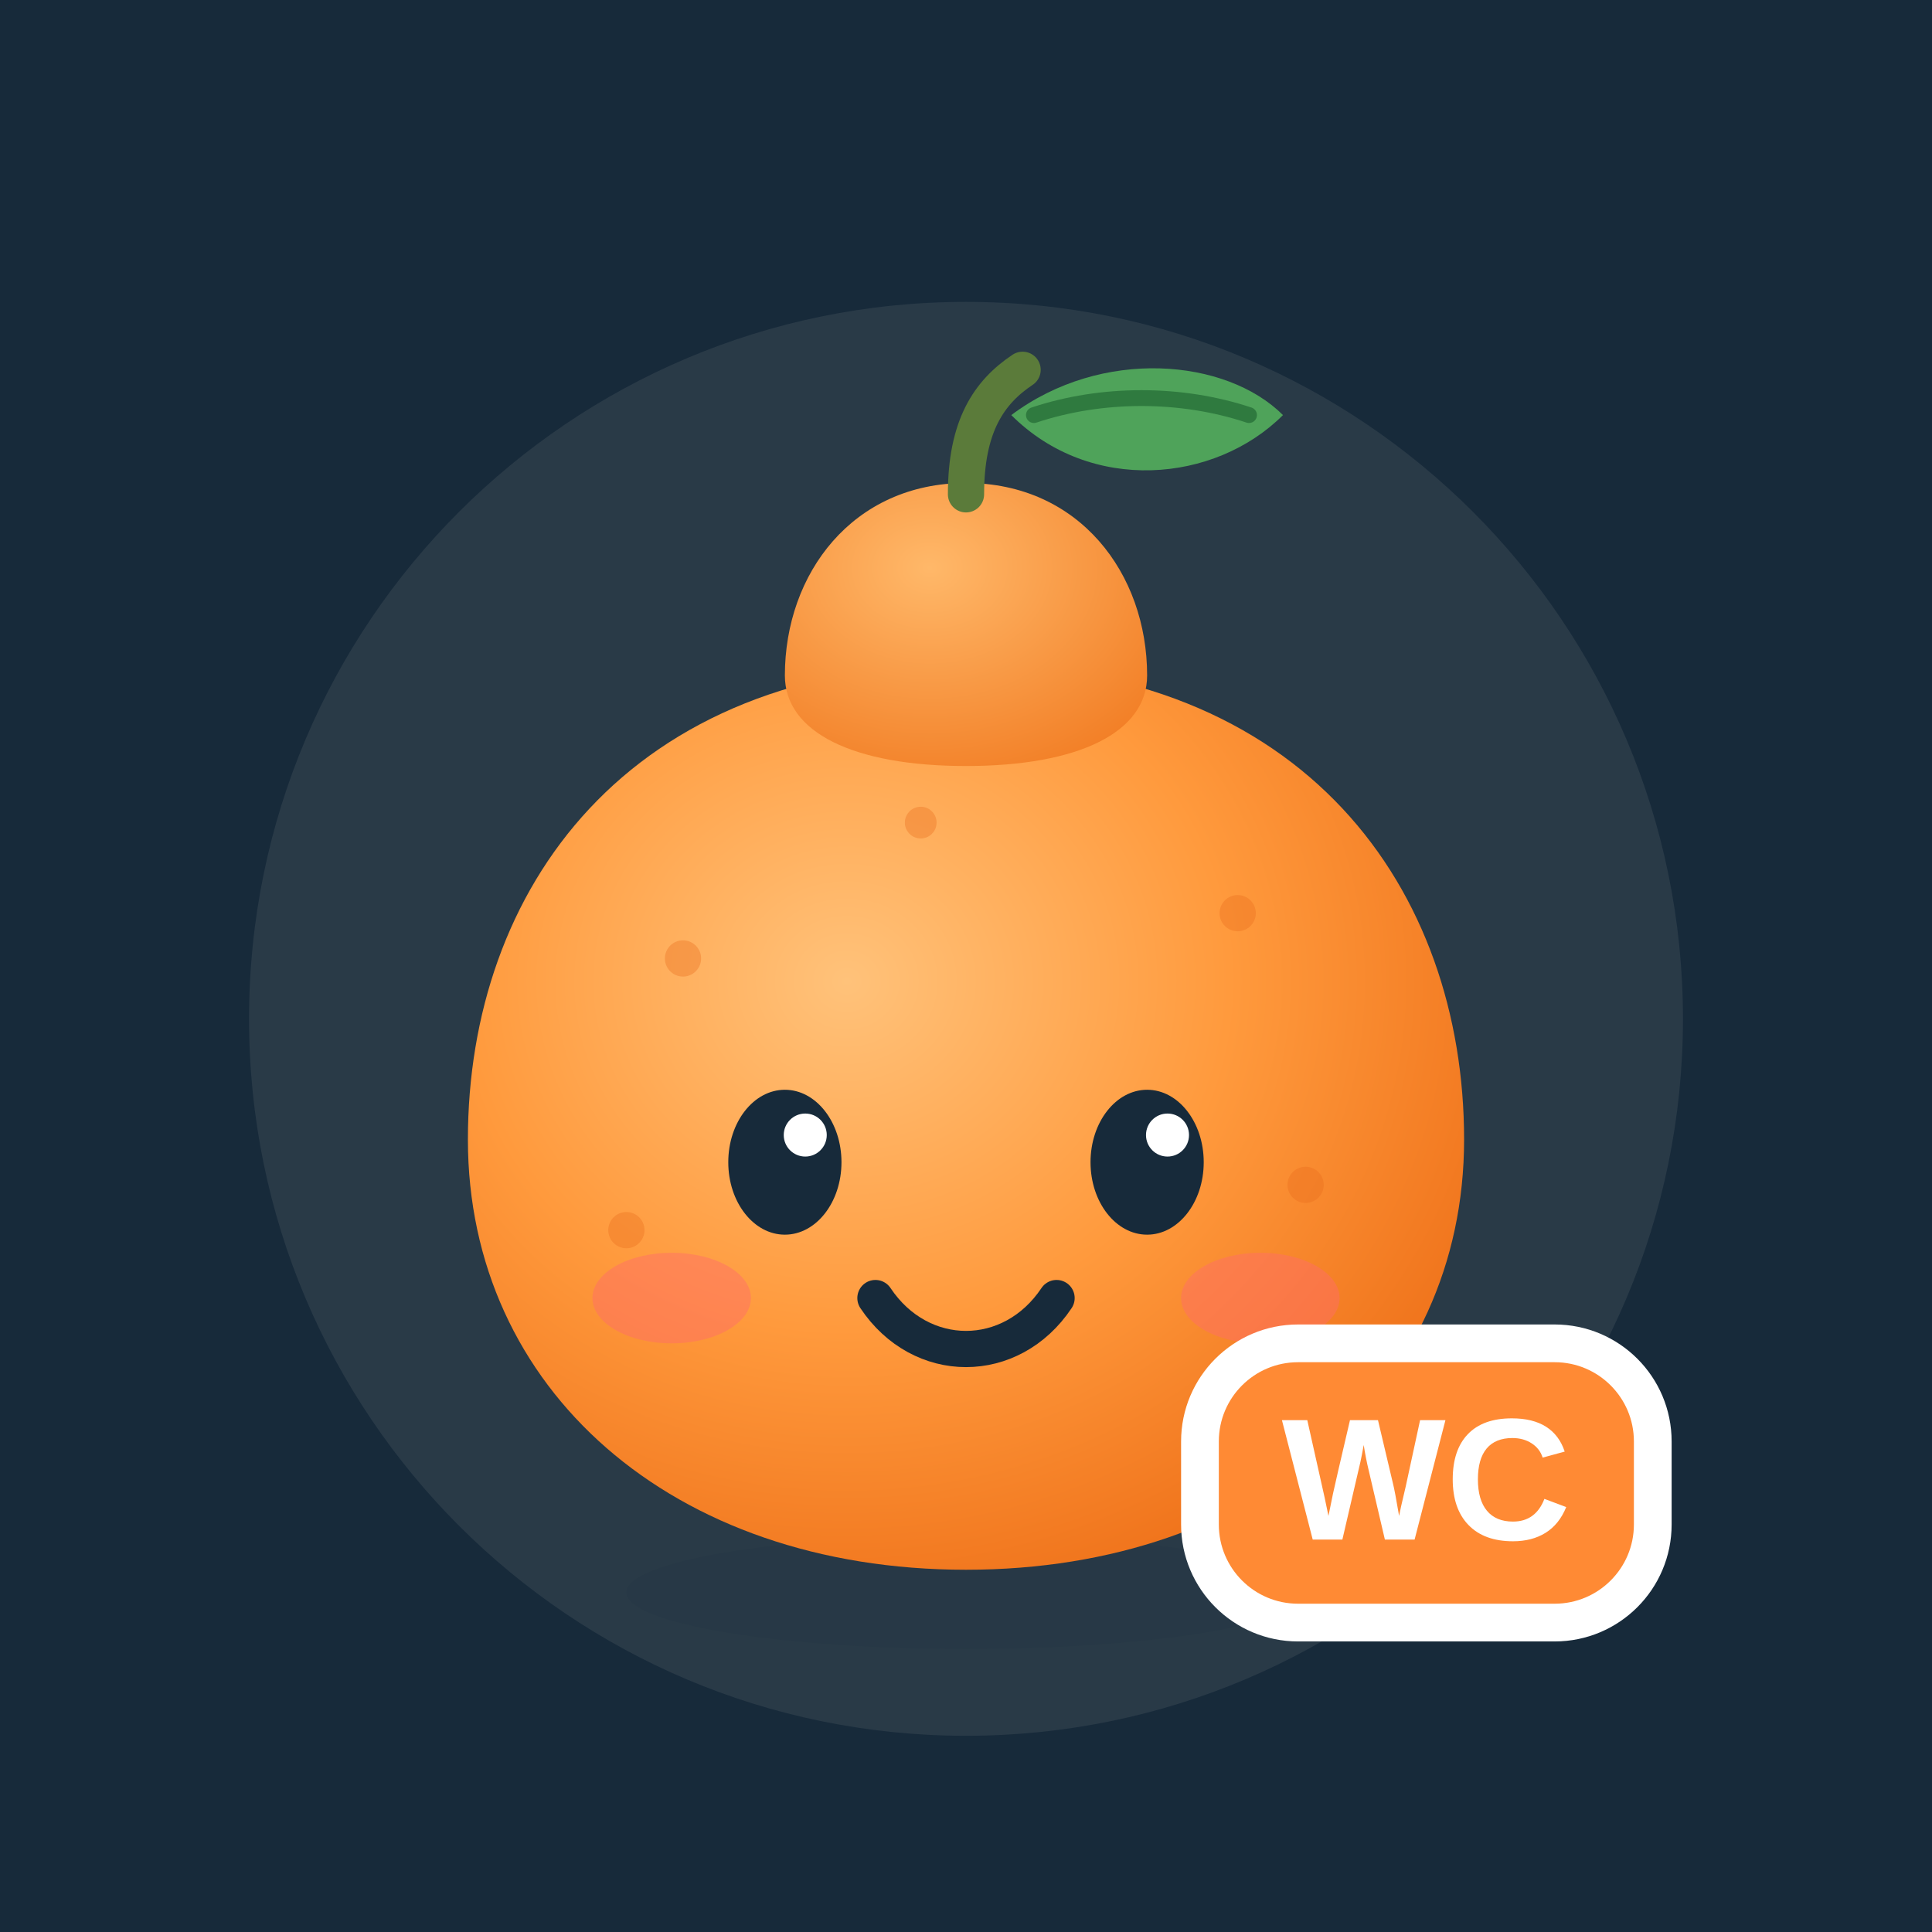
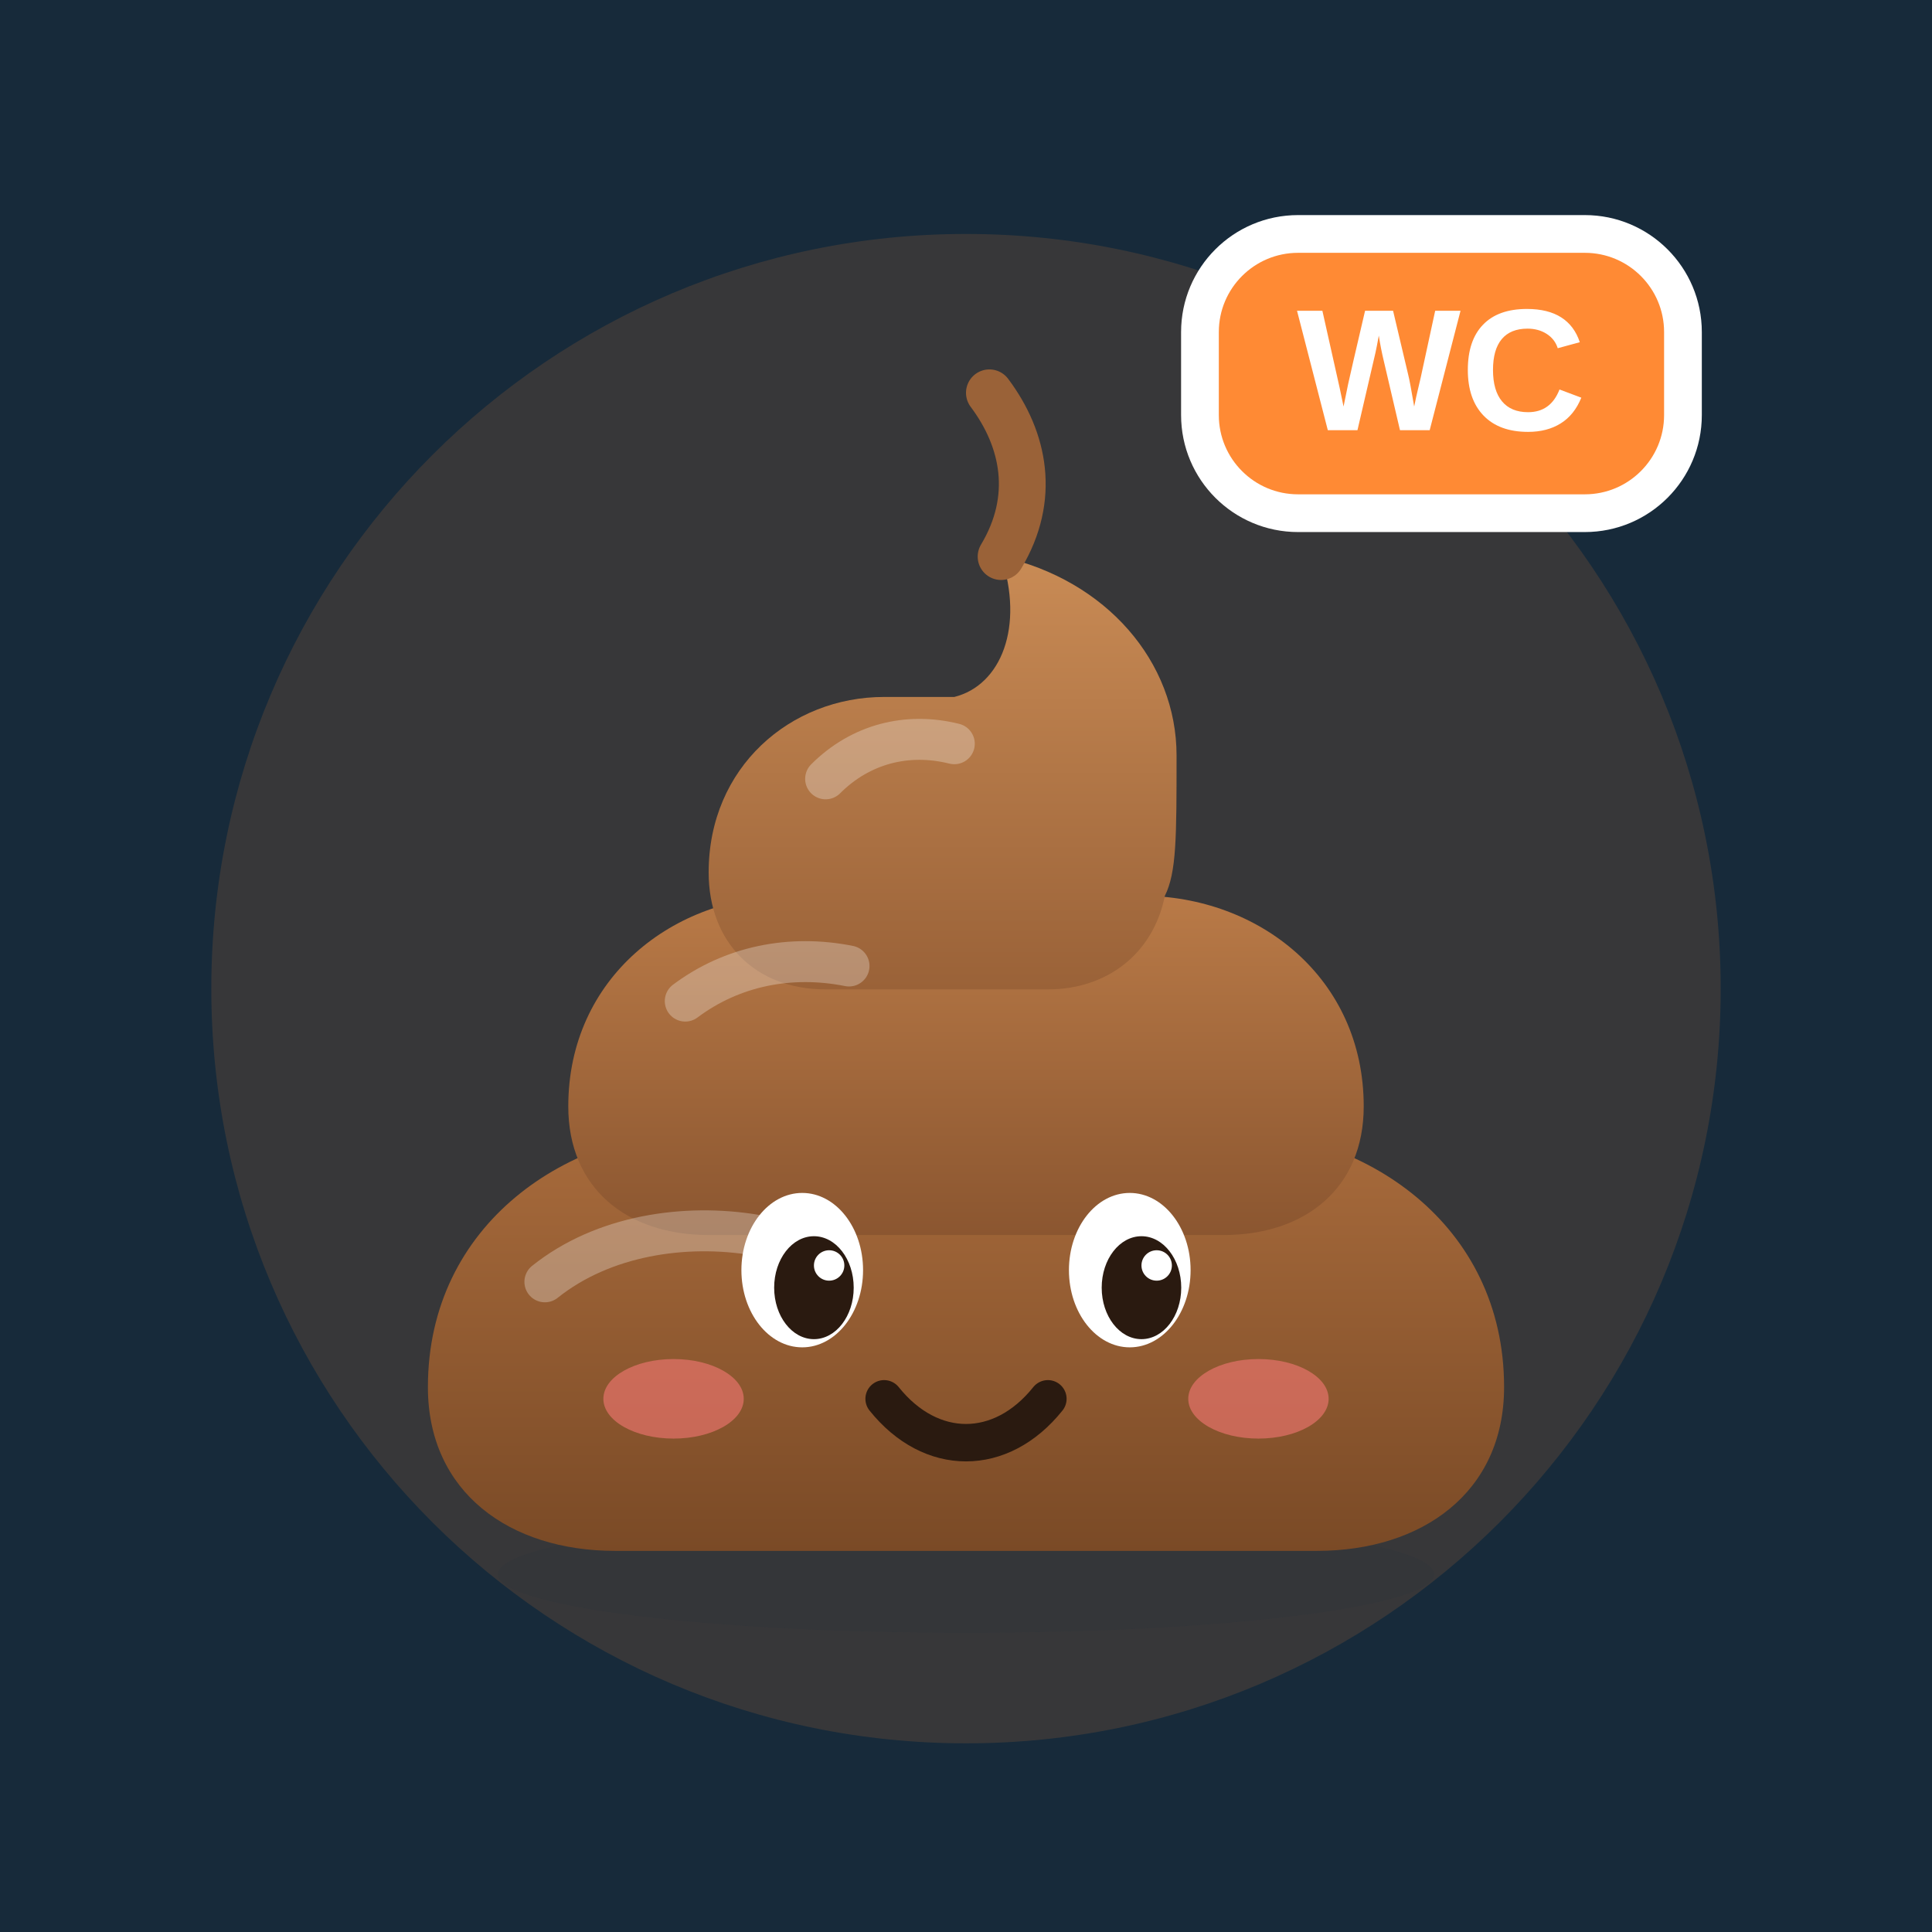
<svg xmlns="http://www.w3.org/2000/svg" viewBox="0 0 512 512">
-   <rect width="512" height="512" rx="0" fill="#172A3A" />
-   <circle cx="256" cy="270" r="190" fill="#FFF4E8" opacity=".08" />
-   <g transform="translate(76 86) scale(3)">
+   <rect width="512" height="512" fill="#172A3A" />
+   <circle cx="256" cy="262" r="200" fill="#FF8A34" opacity=".14" />
+   <g transform="translate(70 70) scale(3.1)">
    <defs>
-       <radialGradient id="gl-body" cx="38%" cy="35%" r="70%">
-         <stop offset="0" stop-color="#FFC27A" />
-         <stop offset=".55" stop-color="#FF9A3D" />
-         <stop offset="1" stop-color="#F0741C" />
-       </radialGradient>
-       <radialGradient id="gl-top" cx="40%" cy="30%" r="80%">
-         <stop offset="0" stop-color="#FFB869" />
-         <stop offset="1" stop-color="#F27E25" />
-       </radialGradient>
+       <linearGradient id="ia" x1="0" y1="0" x2="0" y2="1">
+         <stop offset="0" stop-color="#A86B3C" />
+         <stop offset="1" stop-color="#7A4A26" />
+       </linearGradient>
+       <linearGradient id="ib" x1="0" y1="0" x2="0" y2="1">
+         <stop offset="0" stop-color="#B97A47" />
+         <stop offset="1" stop-color="#8B5630" />
+       </linearGradient>
+       <linearGradient id="ic" x1="0" y1="0" x2="0" y2="1">
+         <stop offset="0" stop-color="#C98B55" />
+         <stop offset="1" stop-color="#9A6238" />
+       </linearGradient>
    </defs>
-     <ellipse cx="60" cy="112" rx="30" ry="5" fill="#172A3A" opacity=".12" />
-     <path d="M60 30c-30 0-44 20-44 42 0 22 18 38 44 38s44-16 44-38c0-22-14-42-44-42Z" fill="url(#gl-body)" />
-     <path d="M60 14c-10 0-16 8-16 17 0 5 6 8 16 8s16-3 16-8c0-9-6-17-16-17Z" fill="url(#gl-top)" />
-     <path d="M60 15c0-6 2-9 5-11" stroke="#5B7B3A" stroke-width="3.2" stroke-linecap="round" fill="none" />
-     <path d="M64 8c8-6 19-5 24 0-6 6-17 7-24 0Z" fill="#4FA35A" />
-     <path d="M66 8c6-2 13-2 19 0" stroke="#2F7A3F" stroke-width="1.4" fill="none" stroke-linecap="round" />
-     <g fill="#E8691A" opacity=".35">
-       <circle cx="35" cy="56" r="1.6" />
-       <circle cx="84" cy="52" r="1.6" />
-       <circle cx="90" cy="76" r="1.6" />
-       <circle cx="30" cy="80" r="1.6" />
-       <circle cx="56" cy="44" r="1.4" />
-     </g>
-     <ellipse cx="44" cy="74" rx="5" ry="6.4" fill="#172A3A" />
-     <ellipse cx="76" cy="74" rx="5" ry="6.4" fill="#172A3A" />
-     <circle cx="45.8" cy="71.6" r="1.9" fill="#fff" />
-     <circle cx="77.8" cy="71.6" r="1.9" fill="#fff" />
-     <ellipse cx="34" cy="86" rx="7" ry="4" fill="#FF6B6B" opacity=".45" />
-     <ellipse cx="86" cy="86" rx="7" ry="4" fill="#FF6B6B" opacity=".45" />
-     <path d="M52 86c4 6 12 6 16 0" stroke="#172A3A" stroke-width="3.2" stroke-linecap="round" fill="none" />
+     <ellipse cx="60" cy="112" rx="40" ry="5" fill="#172A3A" opacity=".12" />
+     <path d="M14 96c0-14 12-22 24-22h44c12 0 24 8 24 22 0 9-7 14-16 14H30c-9 0-16-5-16-14Z" fill="url(#ia)" />
+     <path d="M26 72c0-11 9-18 19-18h30c10 0 19 7 19 18 0 7-5 11-12 11H38c-7 0-12-4-12-11Z" fill="url(#ib)" />
+     <path d="M38 52c0-9 7-15 15-15h6c4-1 6-6 4-12 9 2 15 9 15 17 0 7 0 10-1 12-1 5-5 8-10 8H48c-6 0-10-4-10-10Z" fill="url(#ic)" />
+     <path d="M63 25c3-5 2-10-1-14" stroke="#9A6238" stroke-width="4" stroke-linecap="round" fill="none" />
+     <path d="M48 44c3-3 7-4 11-3M36 63c4-3 9-4 14-3M24 87c5-4 12-5 18-4" stroke="#fff" stroke-opacity=".28" stroke-width="3.5" stroke-linecap="round" fill="none" />
+     <ellipse cx="46" cy="86" rx="5.2" ry="6.6" fill="#fff" />
+     <ellipse cx="74" cy="86" rx="5.2" ry="6.6" fill="#fff" />
+     <ellipse cx="47" cy="87.5" rx="3.4" ry="4.4" fill="#2A1A10" />
+     <ellipse cx="75" cy="87.5" rx="3.4" ry="4.4" fill="#2A1A10" />
+     <circle cx="48.3" cy="85.6" r="1.3" fill="#fff" />
+     <circle cx="76.3" cy="85.6" r="1.3" fill="#fff" />
+     <ellipse cx="35" cy="97" rx="6" ry="3.4" fill="#FF7A7A" opacity=".55" />
+     <ellipse cx="85" cy="97" rx="6" ry="3.4" fill="#FF7A7A" opacity=".55" />
+     <path d="M53 97c4 5 10 5 14 0" stroke="#2A1A10" stroke-width="3.2" stroke-linecap="round" fill="none" />
  </g>
-   <rect x="318" y="356" width="120" height="74" rx="26" fill="#FF8A34" stroke="#fff" stroke-width="10" />
-   <text x="378" y="408" text-anchor="middle" font-family="Arial Black,Arial" font-weight="900" font-size="46" fill="#fff">WC</text>
+   <rect x="318" y="62" width="128" height="74" rx="26" fill="#FF8A34" stroke="#fff" stroke-width="10" />
+   <text x="382" y="114" text-anchor="middle" font-family="Arial Black,Arial" font-weight="900" font-size="46" fill="#fff">WC</text>
</svg>
